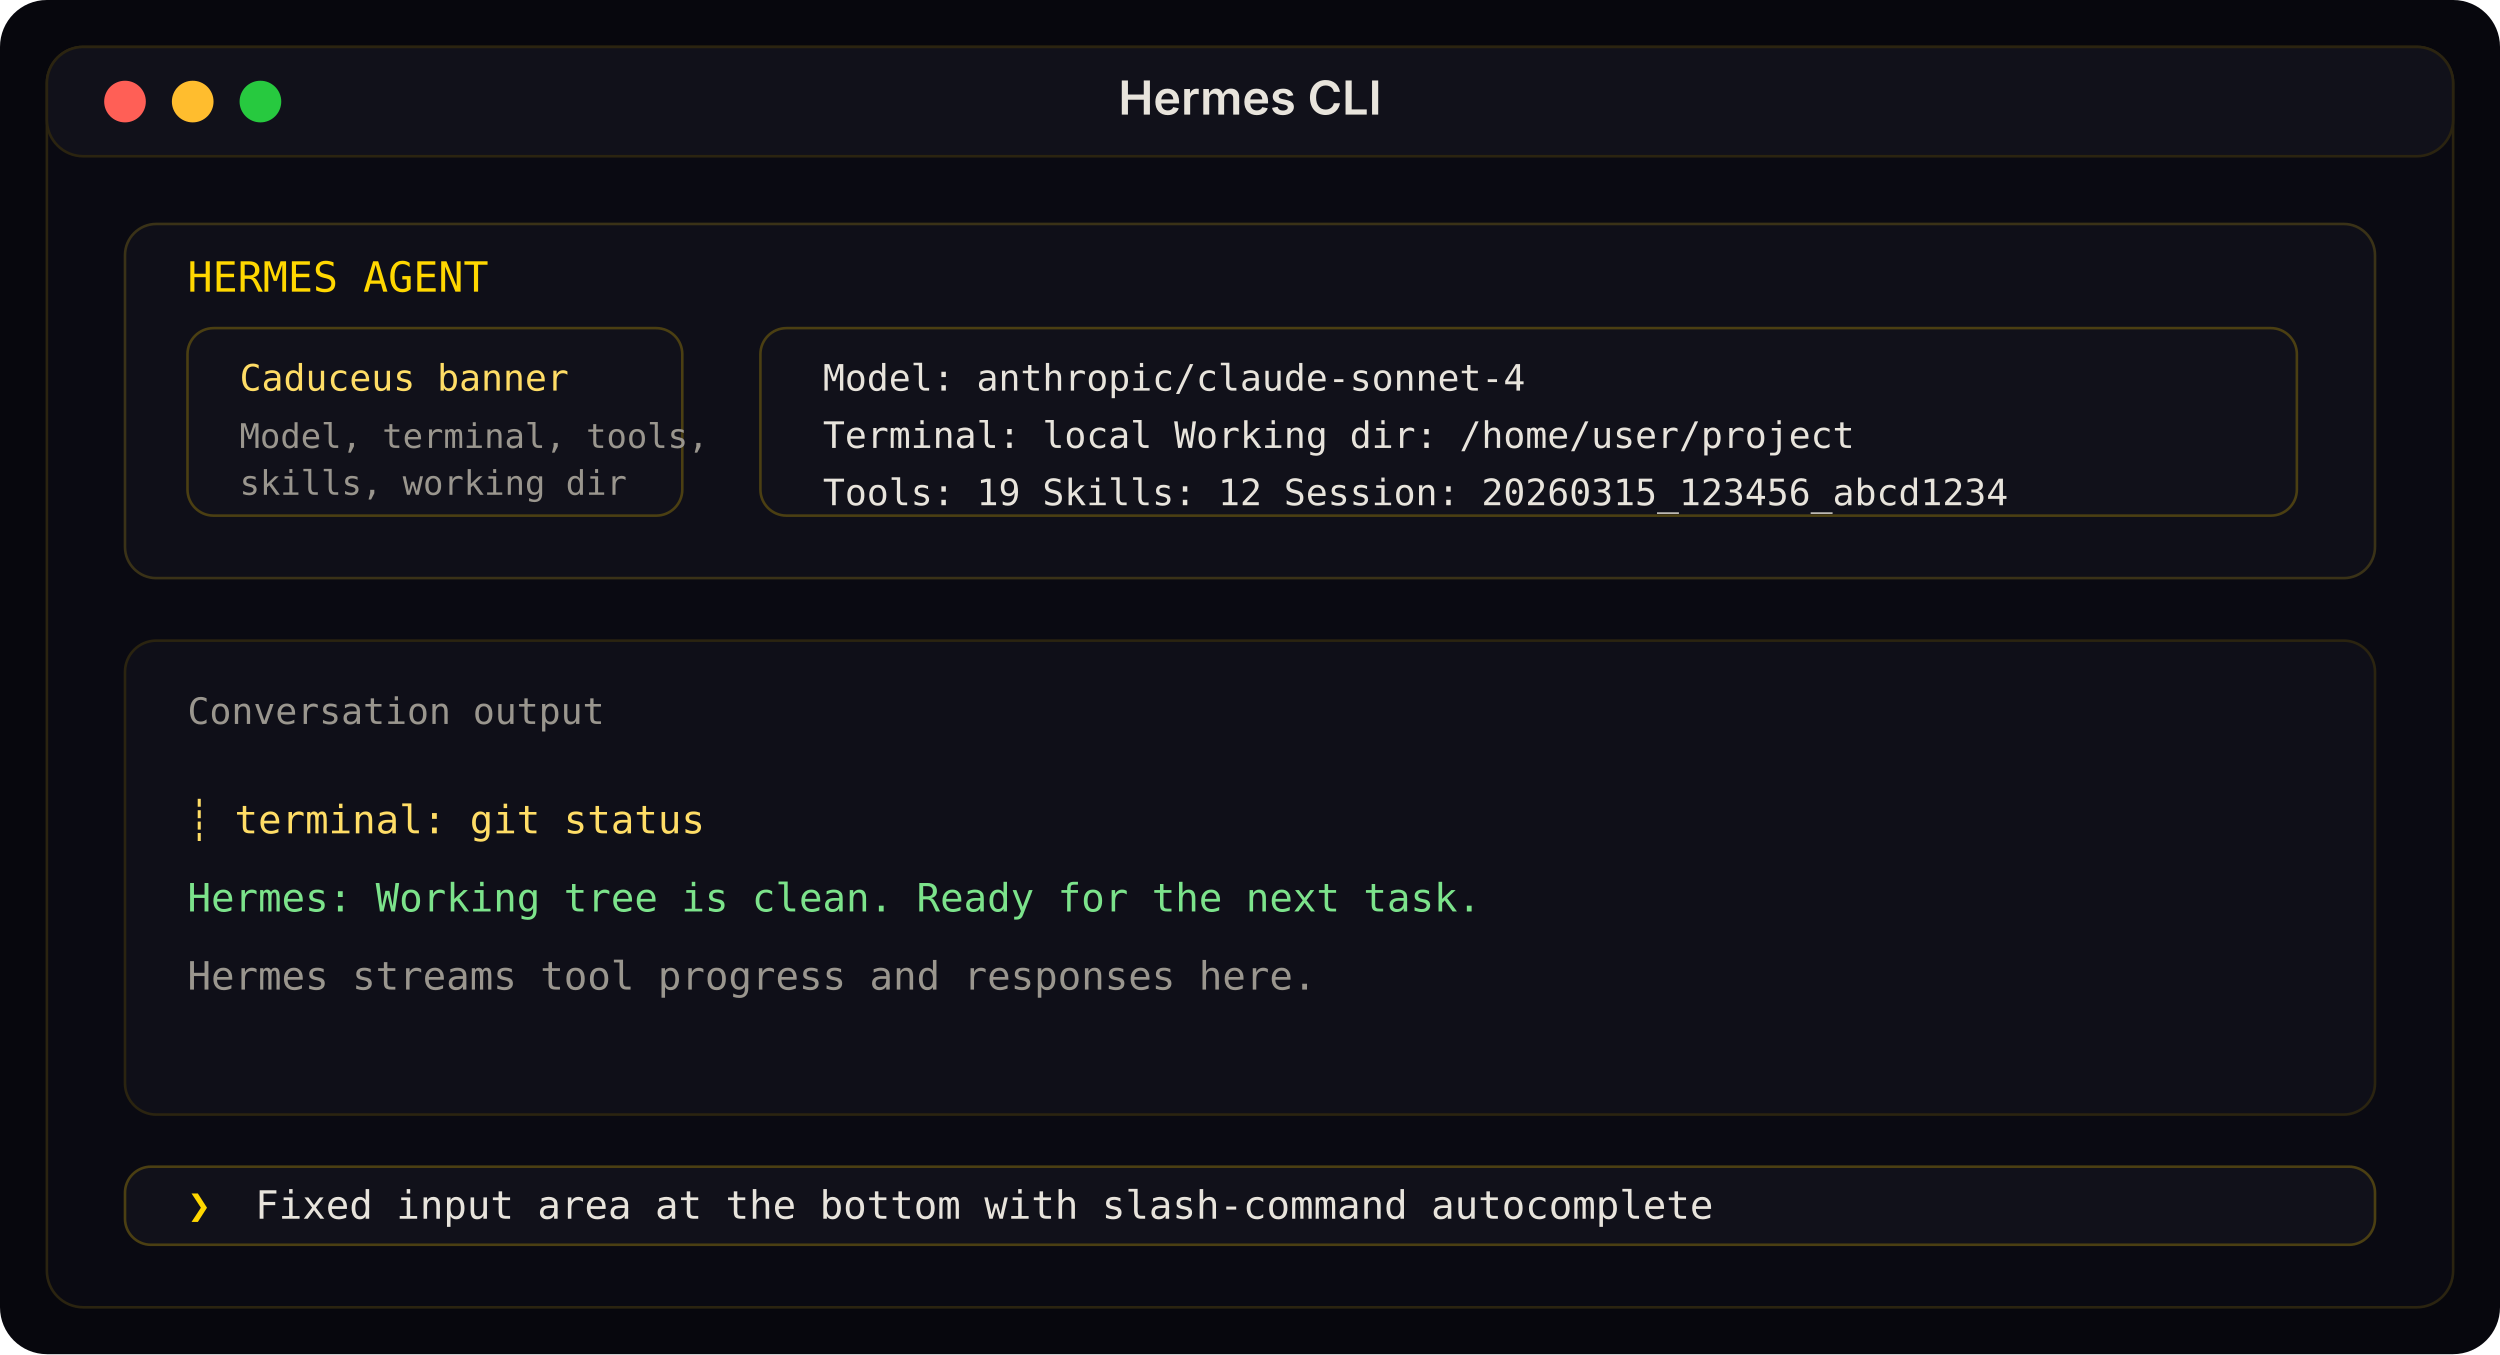
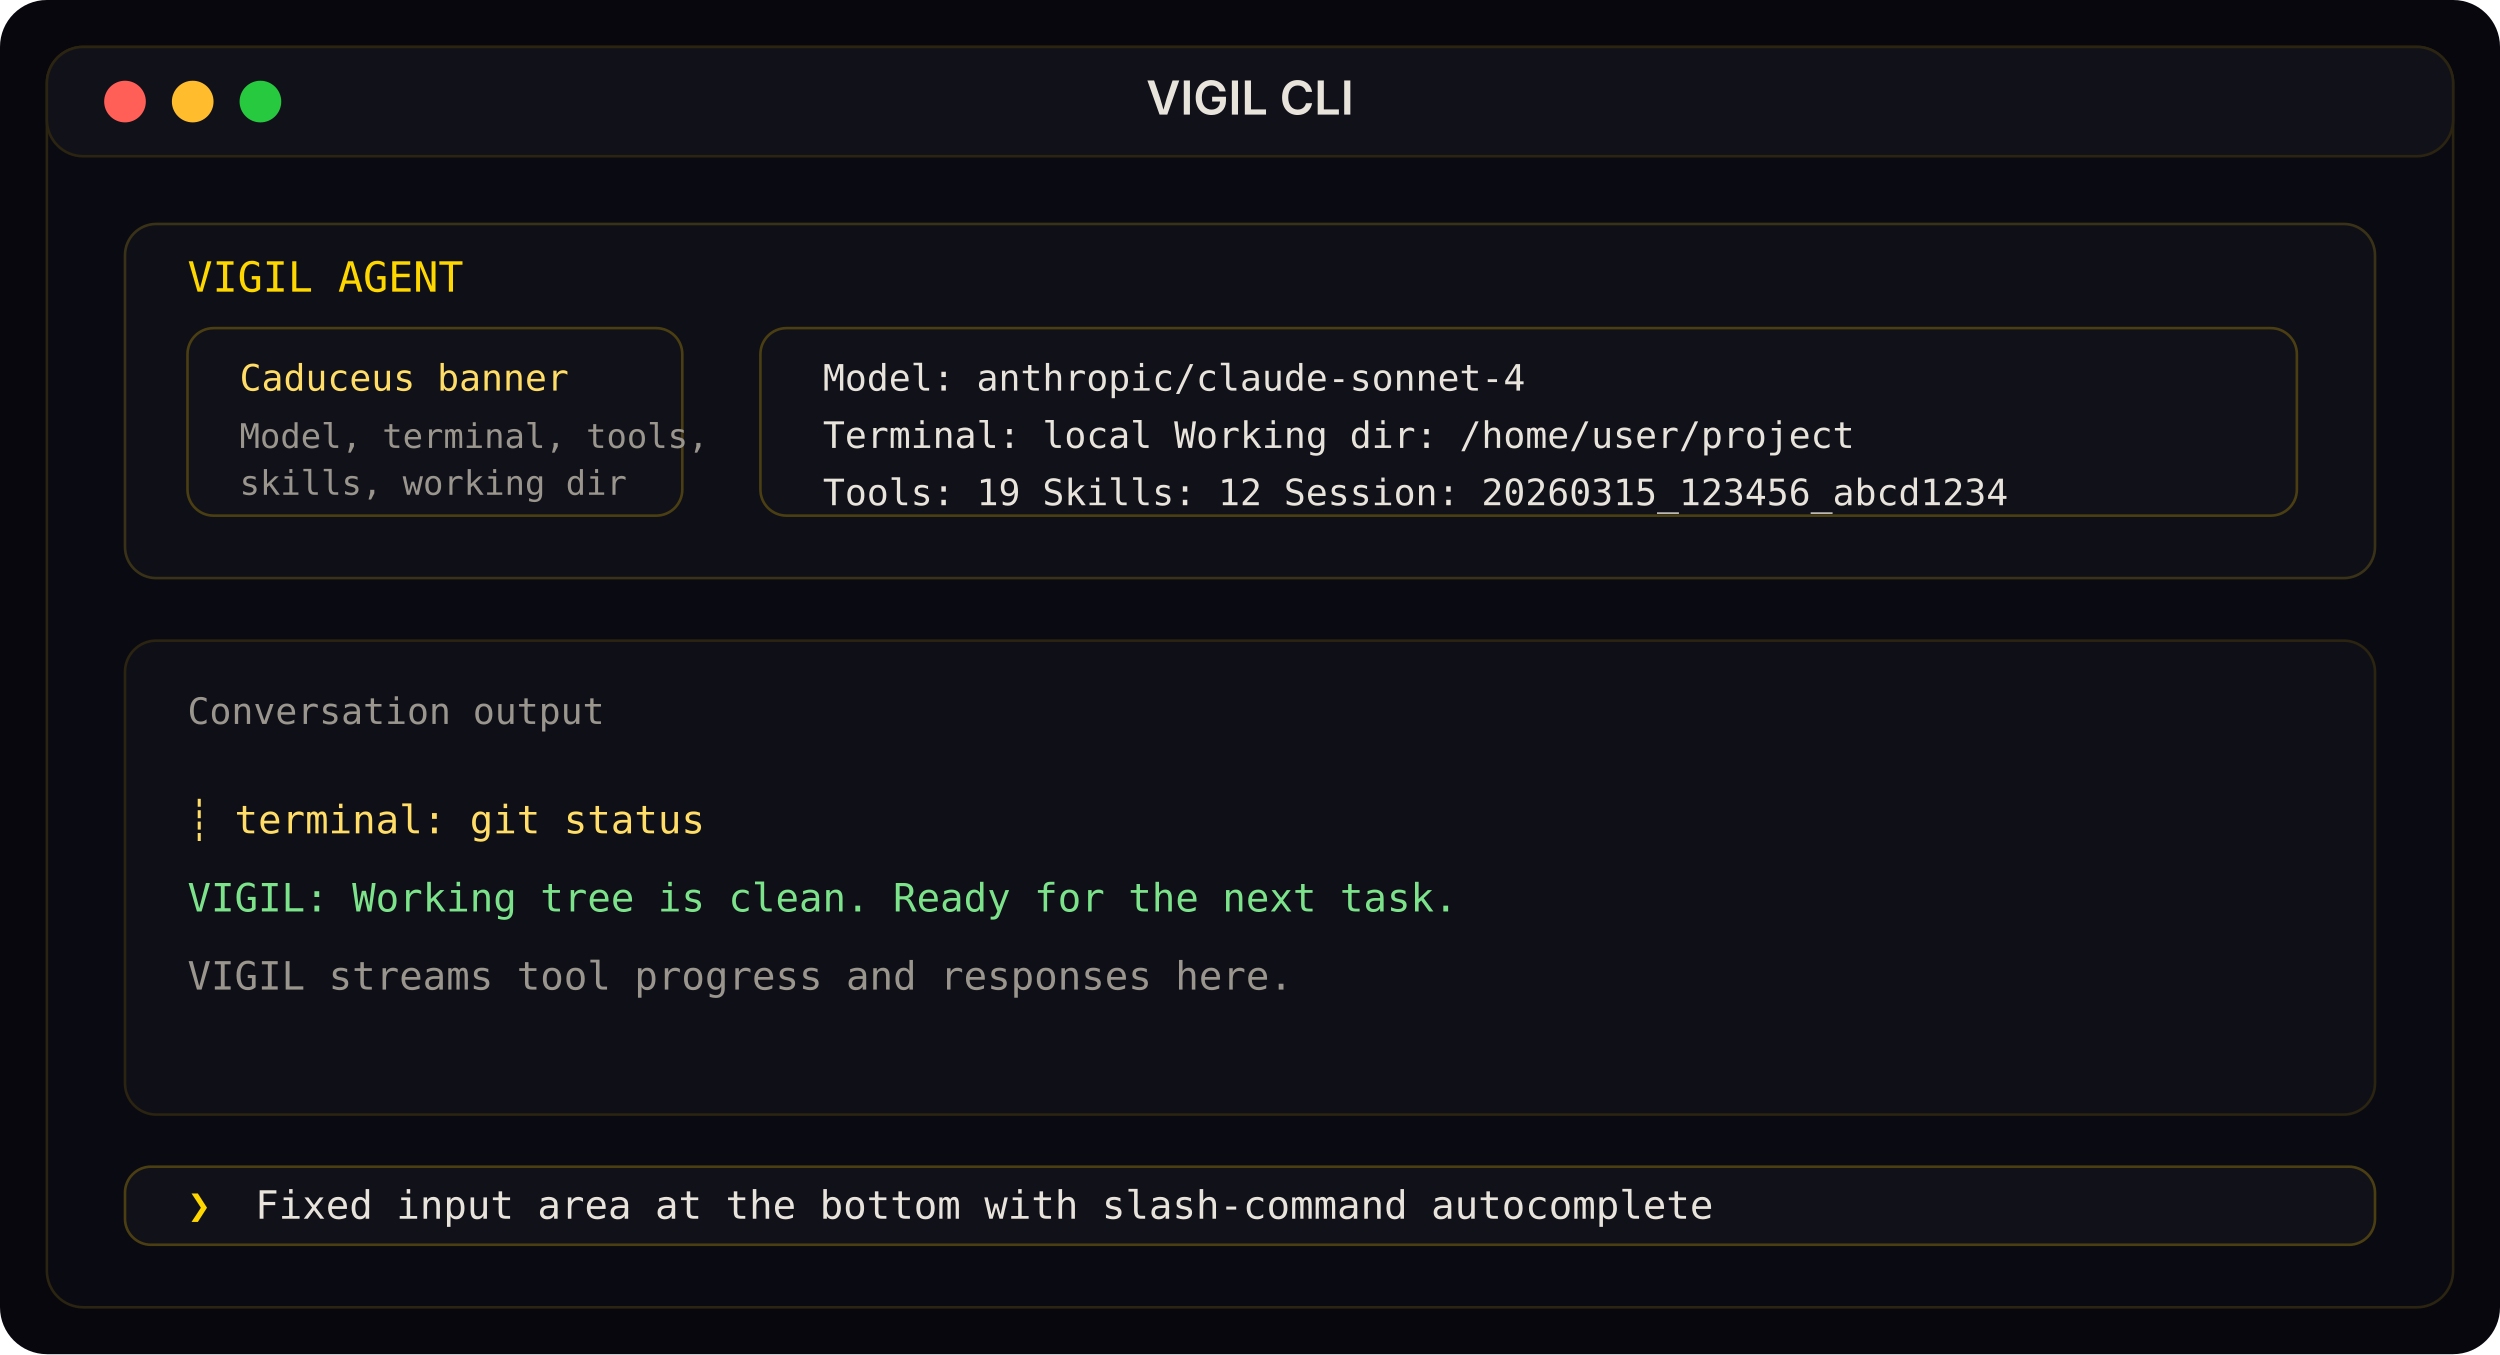
<svg xmlns="http://www.w3.org/2000/svg" width="960" height="520" viewBox="0 0 960 520" role="img" aria-labelledby="title desc">
  <rect width="960" height="520" rx="18" fill="#07070d" />
  <rect x="18" y="18" width="924" height="484" rx="14" fill="#0a0a12" stroke="#2b2410" />
  <rect x="18" y="18" width="924" height="42" rx="14" fill="#11111a" stroke="#2b2410" />
  <circle cx="48" cy="39" r="8" fill="#ff5f56" />
  <circle cx="74" cy="39" r="8" fill="#ffbd2e" />
  <circle cx="100" cy="39" r="8" fill="#27c93f" />
-   <text x="480" y="44" text-anchor="middle" fill="#e8e4dc" font-family="Inter, sans-serif" font-size="18" font-weight="600">Hermes CLI</text>
+   <text x="480" y="44" text-anchor="middle" fill="#e8e4dc" font-family="Inter, sans-serif" font-size="18" font-weight="600">VIGIL CLI</text>
  <rect x="48" y="86" width="864" height="136" rx="12" fill="#0f0f18" stroke="#3a3217" />
-   <text x="72" y="112" fill="#ffd700" font-family="JetBrains Mono, monospace" font-size="16">HERMES AGENT</text>
+   <text x="72" y="112" fill="#ffd700" font-family="JetBrains Mono, monospace" font-size="16">VIGIL AGENT</text>
  <rect x="72" y="126" width="190" height="72" rx="10" fill="#11111a" stroke="#4b3f12" />
  <text x="92" y="150" fill="#ffdd66" font-family="JetBrains Mono, monospace" font-size="14">Caduceus banner</text>
  <text x="92" y="172" fill="#9a968e" font-family="JetBrains Mono, monospace" font-size="13">Model, terminal, tools,</text>
  <text x="92" y="190" fill="#9a968e" font-family="JetBrains Mono, monospace" font-size="13">skills, working dir</text>
  <rect x="292" y="126" width="590" height="72" rx="10" fill="#11111a" stroke="#4b3f12" />
  <text x="316" y="150" fill="#e8e4dc" font-family="JetBrains Mono, monospace" font-size="14">Model: anthropic/claude-sonnet-4</text>
  <text x="316" y="172" fill="#e8e4dc" font-family="JetBrains Mono, monospace" font-size="14">Terminal: local   Working dir: /home/user/project</text>
  <text x="316" y="194" fill="#e8e4dc" font-family="JetBrains Mono, monospace" font-size="14">Tools: 19   Skills: 12   Session: 20260315_123456_abcd1234</text>
  <rect x="48" y="246" width="864" height="182" rx="12" fill="#0f0f18" stroke="#2b2410" />
  <text x="72" y="278" fill="#9a968e" font-family="JetBrains Mono, monospace" font-size="14">Conversation output</text>
  <text x="72" y="320" fill="#ffdd66" font-family="JetBrains Mono, monospace" font-size="15">┊ terminal: git status</text>
-   <text x="72" y="350" fill="#7ce38b" font-family="JetBrains Mono, monospace" font-size="15">Hermes: Working tree is clean. Ready for the next task.</text>
-   <text x="72" y="380" fill="#9a968e" font-family="JetBrains Mono, monospace" font-size="15">Hermes streams tool progress and responses here.</text>
+   <text x="72" y="350" fill="#7ce38b" font-family="JetBrains Mono, monospace" font-size="15">VIGIL: Working tree is clean. Ready for the next task.</text>
+   <text x="72" y="380" fill="#9a968e" font-family="JetBrains Mono, monospace" font-size="15">VIGIL streams tool progress and responses here.</text>
  <rect x="48" y="448" width="864" height="30" rx="10" fill="#11111a" stroke="#4b3f12" />
  <text x="72" y="468" fill="#ffd700" font-family="JetBrains Mono, monospace" font-size="15">❯</text>
  <text x="98" y="468" fill="#e8e4dc" font-family="JetBrains Mono, monospace" font-size="15">Fixed input area at the bottom with slash-command autocomplete</text>
</svg>
